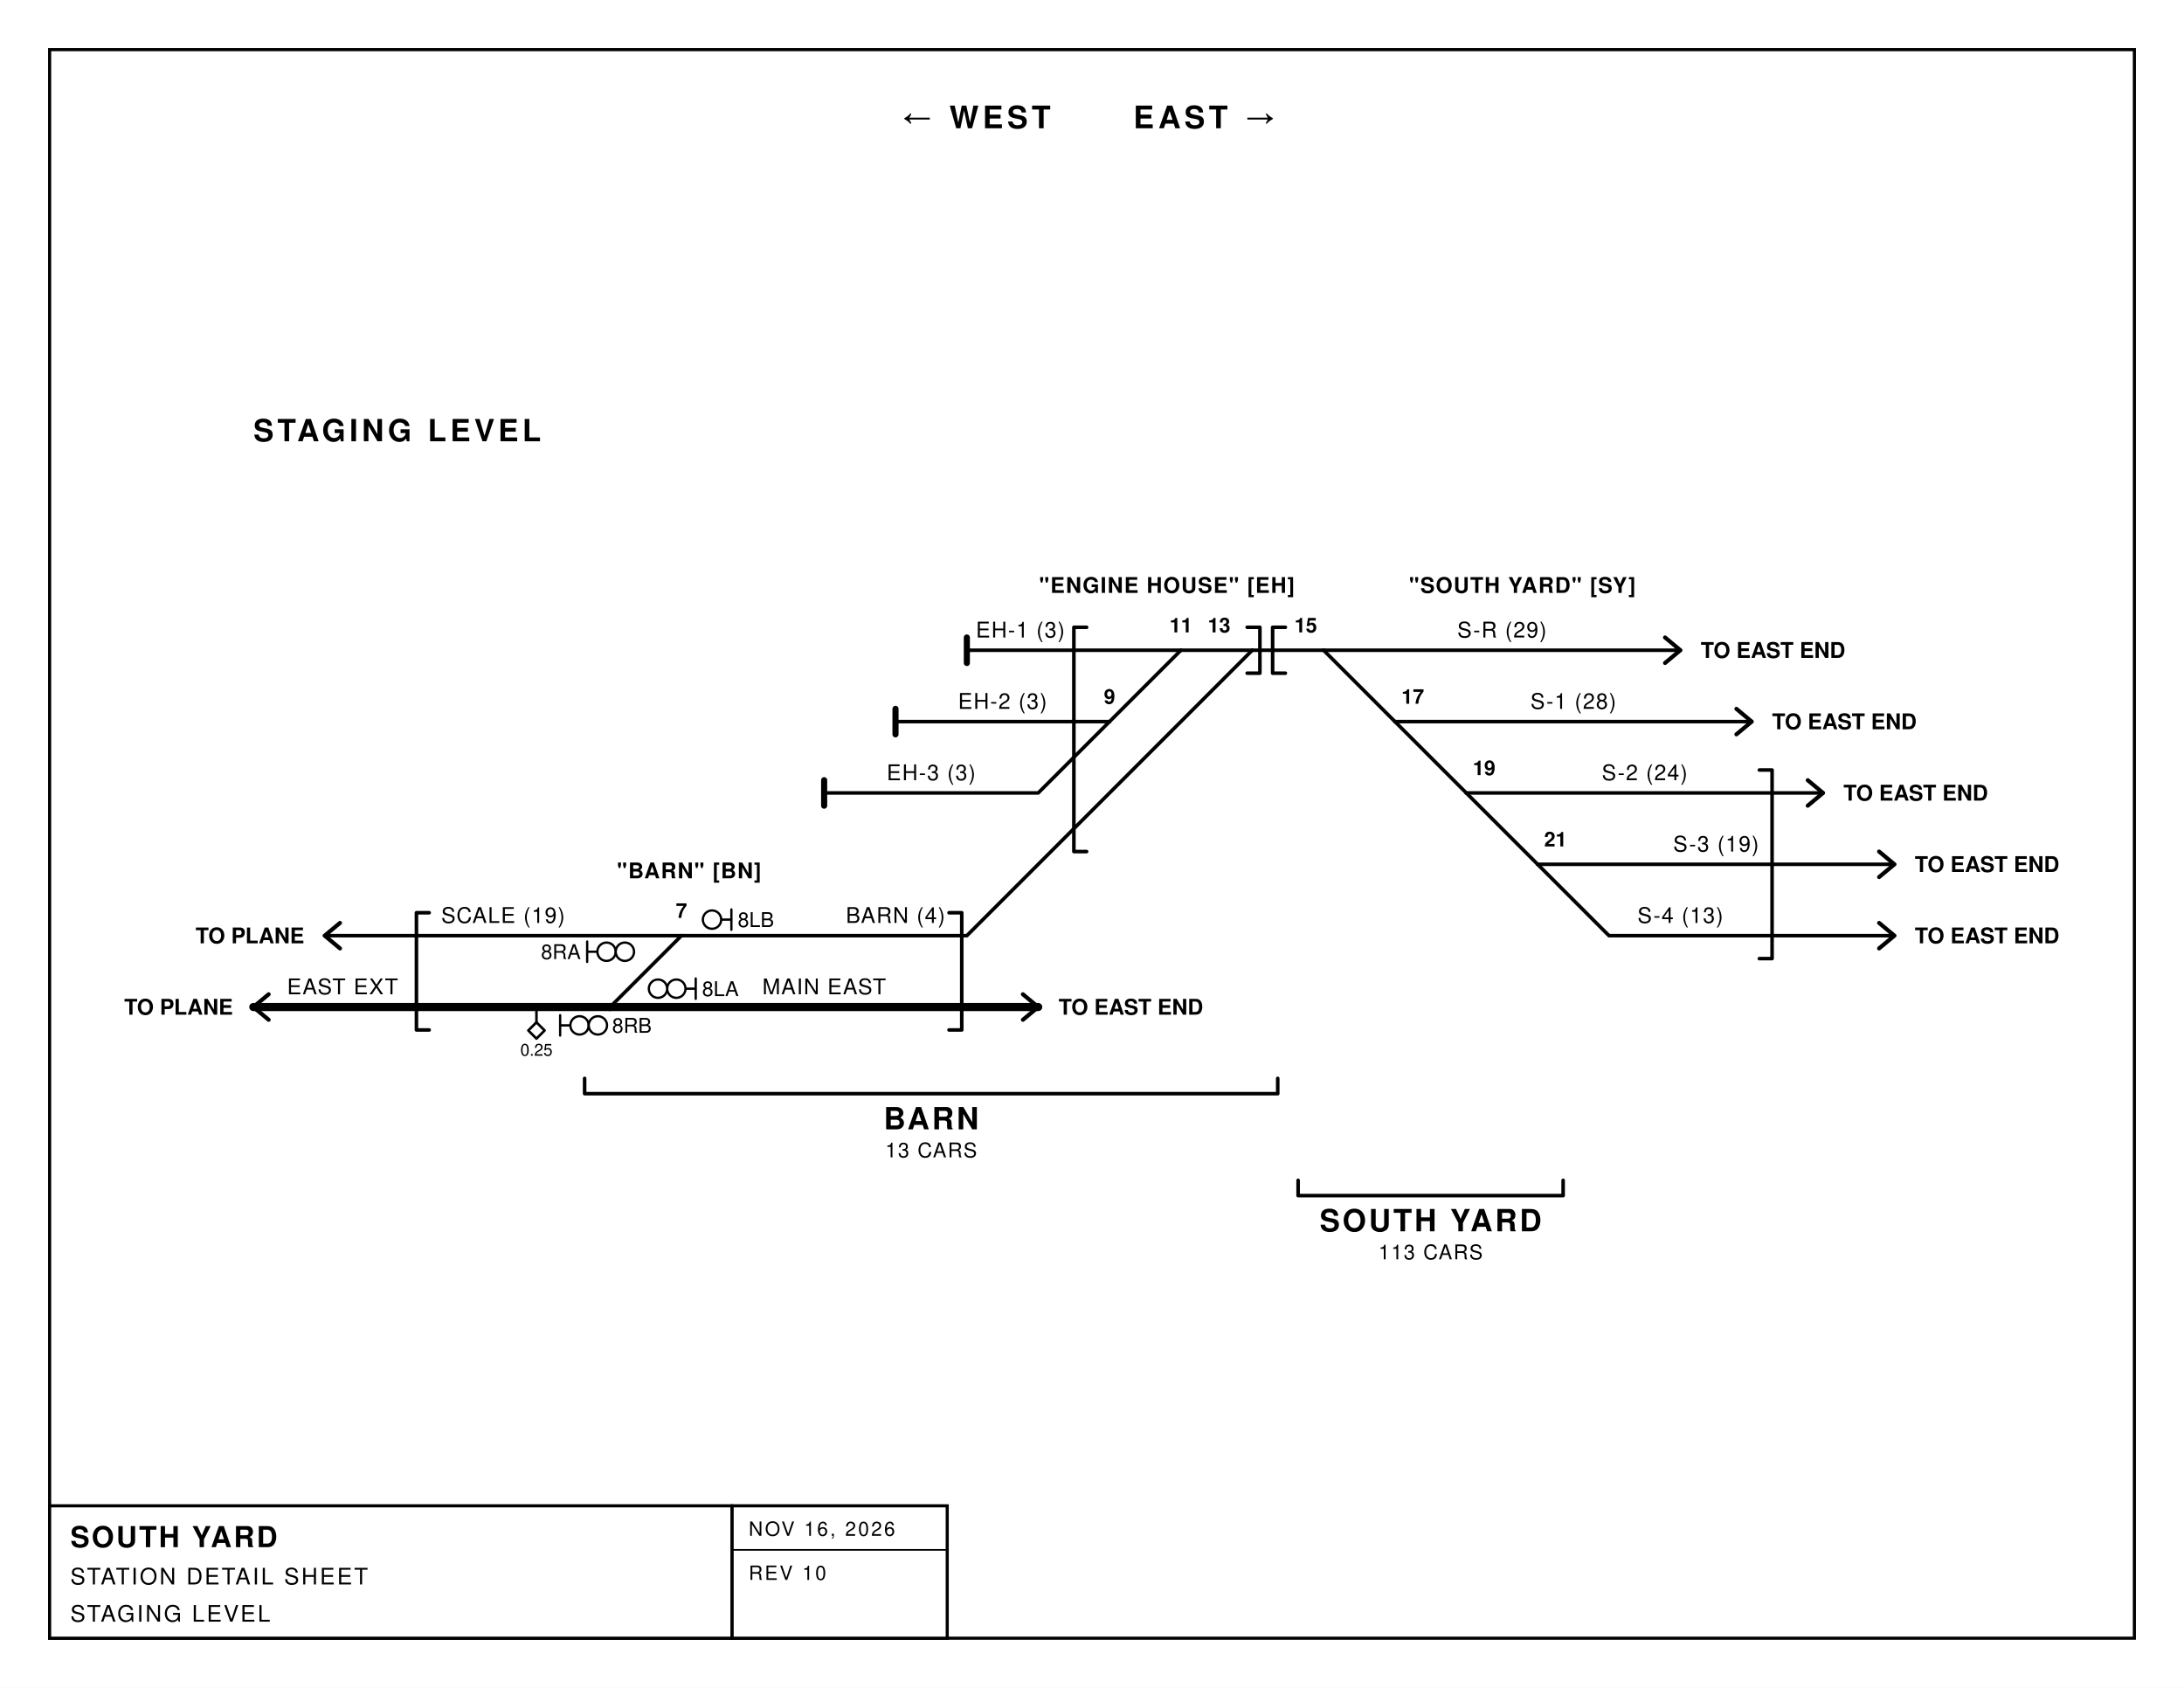
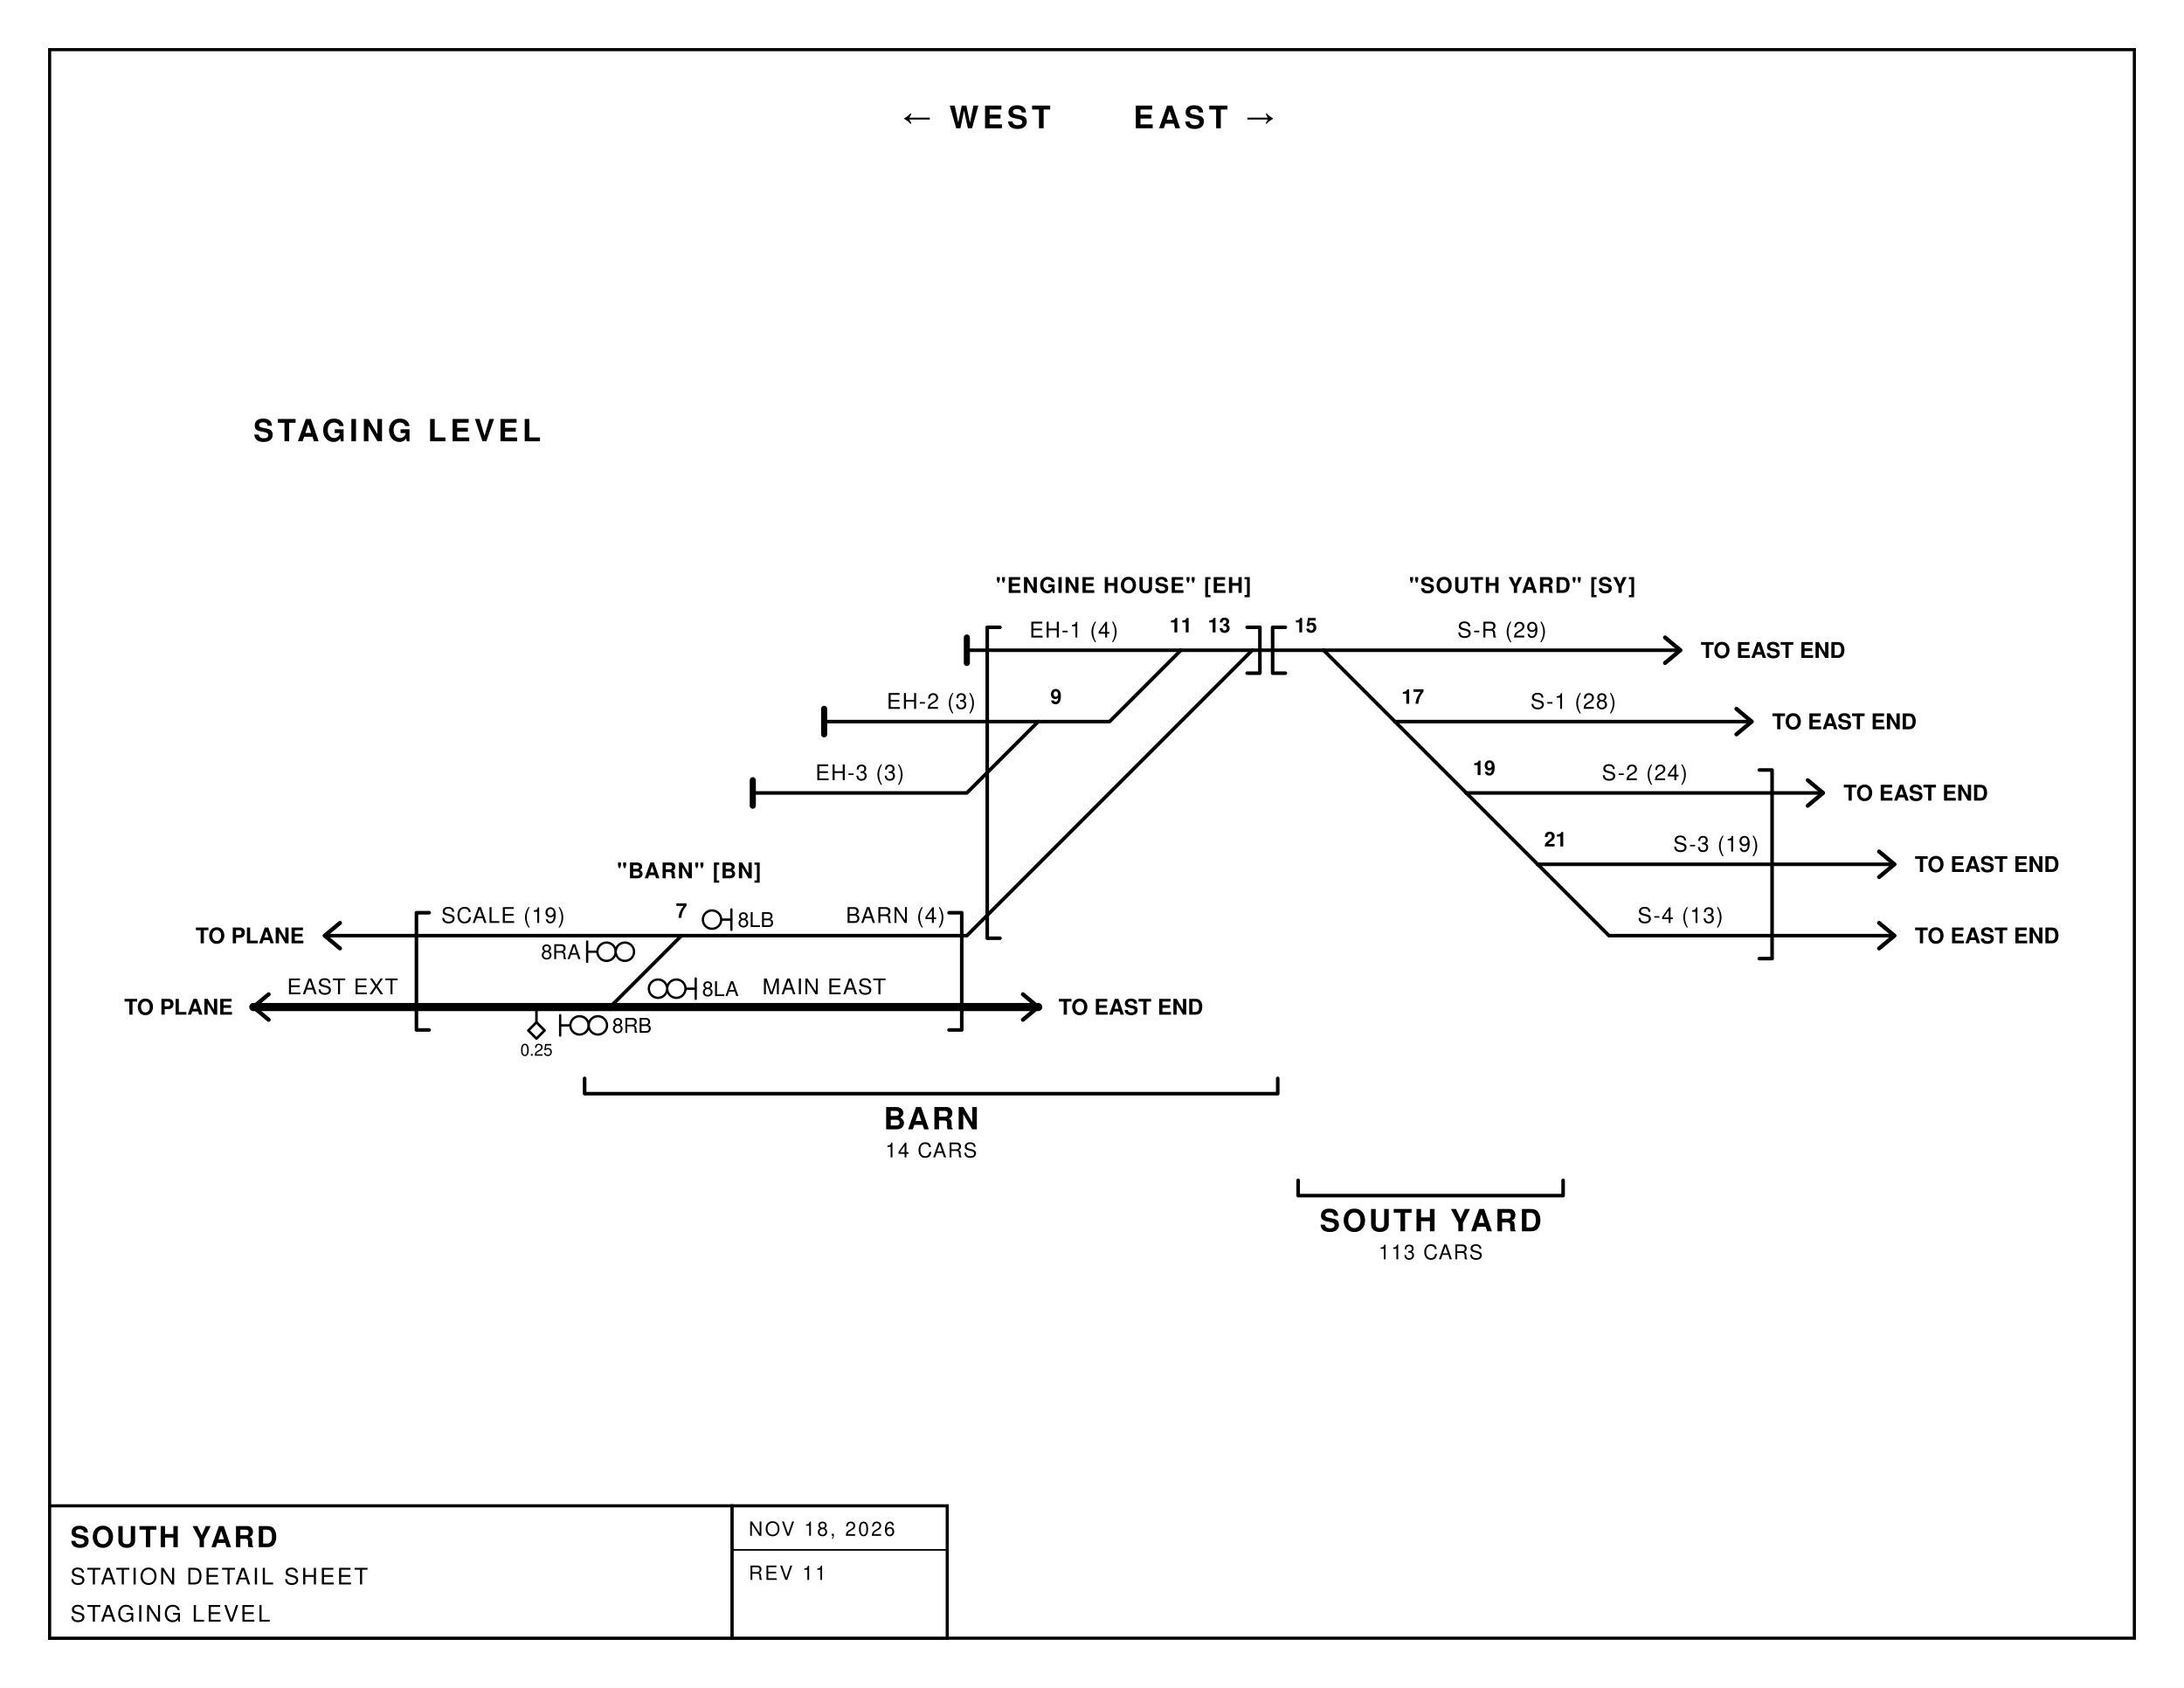
<svg xmlns="http://www.w3.org/2000/svg" viewBox="0 0 1056 816" width="1056" height="816" font-family="'Helvetica Neue',Helvetica,Arial,sans-serif">
  <rect width="1056" height="816" fill="#fff" />
  <rect x="24" y="24" width="1008" height="768" fill="none" stroke="#000" stroke-width="1.5" />
  <g transform="translate(122.5,208.4) scale(1.2321)" fill="none" stroke="#000" stroke-linecap="round" stroke-linejoin="round">
    <path d="M504.0,170.0 L532.0,198.0 L644.0,198.0" stroke-width="1.4" />
    <path d="M504.0,170.0 L644.0,170.0" stroke-width="1.4" />
    <path d="M448.0,114.0 L476.0,142.0" stroke-width="1.4" />
    <path d="M448.0,114.0 L588.0,114.0" stroke-width="1.4" />
    <path d="M476.0,142.0 L504.0,170.0" stroke-width="1.4" />
    <path d="M476.0,142.0 L616.0,142.0" stroke-width="1.4" />
    <path d="M0.0,226.0 L140.0,226.0" stroke-width="3.2" />
    <path d="M140.0,226.0 L308.0,226.0" stroke-width="3.2" />
    <path d="M28.0,198.0 L168.0,198.0" stroke-width="1.4" />
    <path d="M168.0,198.0 L280.0,198.0 L392.0,86.0" stroke-width="1.4" />
    <path d="M392.0,86.0 L420.0,86.0" stroke-width="1.4" />
    <path d="M420.0,86.0 L560.0,86.0" stroke-width="1.4" />
    <path d="M420.0,86.0 L448.0,114.0" stroke-width="1.4" />
    <path d="M364.0,86.0 L392.0,86.0" stroke-width="1.4" />
    <path d="M280.0,86.0 L364.0,86.0" stroke-width="1.4" />
-     <path d="M336.0,114.0 L364.0,86.0" stroke-width="1.4" />
-     <path d="M224.0,142.0 L308.0,142.0 L336.0,114.0" stroke-width="1.4" />
-     <path d="M252.0,114.0 L336.0,114.0" stroke-width="1.4" />
+     <path d="M308.0,114.0 L336.0,114.0 L364.0,86.0" stroke-width="1.4" />
+     <path d="M224.0,114.0 L308.0,114.0" stroke-width="1.4" />
+     <path d="M196.0,142.0 L280.0,142.0 L308.0,114.0" stroke-width="1.4" />
    <path d="M140.0,226.0 L168.0,198.0" stroke-width="1.4" />
    <path d="M644.0,198.0 m-6,-5 l6,5 l-6,5" stroke-width="1.6" />
    <path d="M644.0,170.0 m-6,-5 l6,5 l-6,5" stroke-width="1.6" />
    <path d="M588.0,114.0 m-6,-5 l6,5 l-6,5" stroke-width="1.6" />
    <path d="M616.0,142.0 m-6,-5 l6,5 l-6,5" stroke-width="1.6" />
    <path d="M0.0,226.0 m6,-5 l-6,5 l6,5" stroke-width="1.6" />
    <path d="M308.0,226.0 m-6,-5 l6,5 l-6,5" stroke-width="1.6" />
    <path d="M28.0,198.0 m6,-5 l-6,5 l6,5" stroke-width="1.6" />
    <path d="M560.0,86.0 m-6,-5 l6,5 l-6,5" stroke-width="1.6" />
    <path d="M280.0,81.0 L280.0,91.0" stroke-width="2.4" />
-     <path d="M224.0,137.0 L224.0,147.0" stroke-width="2.4" />
-     <path d="M252.0,109.0 L252.0,119.0" stroke-width="2.4" />
+     <path d="M224.0,109.0 L224.0,119.0" stroke-width="2.4" />
+     <path d="M196.0,137.0 L196.0,147.0" stroke-width="2.4" />
    <path d="M130.0,254 L130.0,260 L402.0,260 L402.0,254" stroke-width="1.4" />
    <path d="M410.0,294 L410.0,300 L514.0,300 L514.0,294" stroke-width="1.4" />
    <path d="M173.6,214.8 L173.6,222.8 M173.6,218.8 L169.6,218.8" stroke-width="0.9" />
    <circle cx="166.0" cy="218.8" r="3.6" stroke-width="0.9" fill="#fff" />
    <circle cx="158.8" cy="218.8" r="3.6" stroke-width="0.9" fill="#fff" />
    <path d="M187.6,187.7 L187.6,195.7 M187.6,191.7 L183.6,191.7" stroke-width="0.9" />
    <circle cx="180.0" cy="191.7" r="3.6" stroke-width="0.9" fill="#fff" />
    <path d="M131.0,200.3 L131.0,208.3 M131.0,204.3 L135.0,204.3" stroke-width="0.9" />
    <circle cx="138.6" cy="204.3" r="3.6" stroke-width="0.9" fill="#fff" />
    <circle cx="145.8" cy="204.3" r="3.6" stroke-width="0.9" fill="#fff" />
    <path d="M120.4,229.2 L120.4,237.2 M120.4,233.2 L124.4,233.2" stroke-width="0.9" />
    <circle cx="128.0" cy="233.2" r="3.6" stroke-width="0.9" fill="#fff" />
    <circle cx="135.2" cy="233.2" r="3.6" stroke-width="0.9" fill="#fff" />
    <path d="M69.0,189.0 L64.0,189.0 L64.0,235.0 L69.0,235.0" stroke-width="1.4" />
    <path d="M273.0,189.0 L278.0,189.0 L278.0,235.0 L273.0,235.0" stroke-width="1.4" />
    <path d="M405.0,77.0 L400.0,77.0 L400.0,95.0 L405.0,95.0" stroke-width="1.4" />
    <path d="M591.0,133.0 L596.0,133.0 L596.0,207.0 L591.0,207.0" stroke-width="1.4" />
-     <path d="M327.0,77.0 L322.0,77.0 L322.0,165.0 L327.0,165.0" stroke-width="1.4" />
+     <path d="M293.0,77.0 L288.0,77.0 L288.0,199.0 L293.0,199.0" stroke-width="1.4" />
    <path d="M390.0,77.0 L395.0,77.0 L395.0,95.0 L390.0,95.0" stroke-width="1.4" />
    <path d="M111.1,226.0 L111.1,232.0" stroke-width="1" />
    <path d="M111.1,232.0 L114.3,235.2 L111.1,238.4 L107.9,235.2 Z" stroke-width="1" fill="#fff" />
    <text x="0.0" y="4.0" font-size="12" text-anchor="start" font-weight="bold" fill="#000" stroke="none" letter-spacing="1.5">STAGING LEVEL</text>
    <text x="652.0" y="201.0" font-size="8.5" text-anchor="start" font-weight="bold" fill="#000" stroke="none">TO EAST END</text>
    <text x="652.0" y="173.0" font-size="8.5" text-anchor="start" font-weight="bold" fill="#000" stroke="none">TO EAST END</text>
    <text x="596.0" y="117.0" font-size="8.5" text-anchor="start" font-weight="bold" fill="#000" stroke="none">TO EAST END</text>
    <text x="624.0" y="145.0" font-size="8.5" text-anchor="start" font-weight="bold" fill="#000" stroke="none">TO EAST END</text>
    <text x="-8.0" y="229.0" font-size="8.5" text-anchor="end" font-weight="bold" fill="#000" stroke="none">TO PLANE</text>
    <text x="316.0" y="229.0" font-size="8.5" text-anchor="start" font-weight="bold" fill="#000" stroke="none">TO EAST END</text>
    <text x="20.0" y="201.0" font-size="8.5" text-anchor="end" font-weight="bold" fill="#000" stroke="none">TO PLANE</text>
    <text x="568.0" y="89.0" font-size="8.5" text-anchor="start" font-weight="bold" fill="#000" stroke="none">TO EAST END</text>
    <text x="266.0" y="274.0" font-size="12" text-anchor="middle" font-weight="bold" fill="#000" stroke="none" letter-spacing="1">BARN</text>
-     <text x="266.0" y="285.0" font-size="8" text-anchor="middle" font-weight="normal" fill="#000" stroke="none" letter-spacing="0.5">13 CARS</text>
+     <text x="266.0" y="285.0" font-size="8" text-anchor="middle" font-weight="normal" fill="#000" stroke="none" letter-spacing="0.5">14 CARS</text>
    <text x="462.0" y="314.0" font-size="12" text-anchor="middle" font-weight="bold" fill="#000" stroke="none" letter-spacing="1">SOUTH YARD</text>
    <text x="462.0" y="325.0" font-size="8" text-anchor="middle" font-weight="normal" fill="#000" stroke="none" letter-spacing="0.5">113 CARS</text>
    <text x="176.1" y="221.7" font-size="8" text-anchor="start" font-weight="normal" fill="#000" stroke="none">8LA</text>
    <text x="128.5" y="207.2" font-size="8" text-anchor="end" font-weight="normal" fill="#000" stroke="none">8RA</text>
    <text x="98.0" y="193.0" font-size="8.5" text-anchor="middle" font-weight="normal" fill="#000" stroke="none" letter-spacing="0.4">SCALE (19)</text>
-     <text x="301.0" y="81.0" font-size="8.5" text-anchor="middle" font-weight="normal" fill="#000" stroke="none" letter-spacing="0.4">EH-1 (3)</text>
    <text x="111.1" y="245.1" font-size="6.5" text-anchor="middle" font-weight="normal" fill="#000" stroke="none">0.25</text>
    <text x="140.8" y="236.1" font-size="8" text-anchor="start" font-weight="normal" fill="#000" stroke="none">8RB</text>
    <text x="224.0" y="221.0" font-size="8.5" text-anchor="middle" font-weight="normal" fill="#000" stroke="none" letter-spacing="0.4">MAIN EAST</text>
    <text x="190.1" y="194.6" font-size="8" text-anchor="start" font-weight="normal" fill="#000" stroke="none">8LB</text>
    <text x="168.0" y="191.0" font-size="8" text-anchor="middle" font-weight="bold" fill="#000" stroke="none">7</text>
    <text x="560.0" y="193.0" font-size="8.5" text-anchor="middle" font-weight="normal" fill="#000" stroke="none" letter-spacing="0.4">S-4 (13)</text>
    <text x="35.0" y="221.0" font-size="8.5" text-anchor="middle" font-weight="normal" fill="#000" stroke="none" letter-spacing="0.4">EAST EXT</text>
-     <text x="294.0" y="109.0" font-size="8.5" text-anchor="middle" font-weight="normal" fill="#000" stroke="none" letter-spacing="0.4">EH-2 (3)</text>
+     <text x="322.0" y="81.0" font-size="8.5" text-anchor="middle" font-weight="normal" fill="#000" stroke="none" letter-spacing="0.4">EH-1 (4)</text>
+     <text x="266.0" y="109.0" font-size="8.5" text-anchor="middle" font-weight="normal" fill="#000" stroke="none" letter-spacing="0.4">EH-2 (3)</text>
    <text x="574.0" y="165.0" font-size="8.5" text-anchor="middle" font-weight="normal" fill="#000" stroke="none" letter-spacing="0.4">S-3 (19)</text>
    <text x="546.0" y="137.0" font-size="8.5" text-anchor="middle" font-weight="normal" fill="#000" stroke="none" letter-spacing="0.4">S-2 (24)</text>
    <text x="252.0" y="193.0" font-size="8.5" text-anchor="middle" font-weight="normal" fill="#000" stroke="none" letter-spacing="0.4">BARN (4)</text>
-     <text x="336.0" y="107.0" font-size="8" text-anchor="middle" font-weight="bold" fill="#000" stroke="none">9</text>
+     <text x="341.5" y="63.5" font-size="8.5" text-anchor="middle" font-weight="bold" fill="#000" stroke="none" letter-spacing="0.4">"ENGINE HOUSE" [EH]</text>
    <text x="518.0" y="109.0" font-size="8.5" text-anchor="middle" font-weight="normal" fill="#000" stroke="none" letter-spacing="0.4">S-1 (28)</text>
    <text x="490.0" y="81.0" font-size="8.5" text-anchor="middle" font-weight="normal" fill="#000" stroke="none" letter-spacing="0.4">S-R (29)</text>
-     <text x="266.0" y="137.0" font-size="8.5" text-anchor="middle" font-weight="normal" fill="#000" stroke="none" letter-spacing="0.4">EH-3 (3)</text>
+     <text x="238.0" y="137.0" font-size="8.5" text-anchor="middle" font-weight="normal" fill="#000" stroke="none" letter-spacing="0.4">EH-3 (3)</text>
    <text x="379.0" y="79.0" font-size="8" text-anchor="middle" font-weight="bold" fill="#000" stroke="none">13</text>
    <text x="364.0" y="79.0" font-size="8" text-anchor="middle" font-weight="bold" fill="#000" stroke="none">11</text>
-     <text x="358.5" y="63.5" font-size="8.5" text-anchor="middle" font-weight="bold" fill="#000" stroke="none" letter-spacing="0.4">"ENGINE HOUSE" [EH]</text>
    <text x="171.0" y="175.5" font-size="8.5" text-anchor="middle" font-weight="bold" fill="#000" stroke="none" letter-spacing="0.4">"BARN" [BN]</text>
    <text x="455.0" y="107.0" font-size="8" text-anchor="middle" font-weight="bold" fill="#000" stroke="none">17</text>
    <text x="511.0" y="163.0" font-size="8" text-anchor="middle" font-weight="bold" fill="#000" stroke="none">21</text>
    <text x="483.0" y="135.0" font-size="8" text-anchor="middle" font-weight="bold" fill="#000" stroke="none">19</text>
    <text x="498.0" y="63.5" font-size="8.5" text-anchor="middle" font-weight="bold" fill="#000" stroke="none" letter-spacing="0.4">"SOUTH YARD" [SY]</text>
    <text x="413.0" y="79.0" font-size="8" text-anchor="middle" font-weight="bold" fill="#000" stroke="none">15</text>
+     <text x="315.0" y="107.0" font-size="8" text-anchor="middle" font-weight="bold" fill="#000" stroke="none">9</text>
  </g>
  <text x="508.0" y="62" font-size="15" text-anchor="end" font-weight="bold" letter-spacing="2">← WEST</text>
  <text x="548.0" y="62" font-size="15" text-anchor="start" font-weight="bold" letter-spacing="2">EAST →</text>
  <rect x="24" y="728" width="330" height="64" fill="#fff" stroke="#000" stroke-width="1.5" />
  <text x="34" y="748" font-size="14" font-weight="bold" letter-spacing="1">SOUTH YARD</text>
  <text x="34" y="766" font-size="11" font-weight="normal" letter-spacing="1">STATION DETAIL SHEET</text>
  <text x="34" y="784" font-size="11" font-weight="normal" letter-spacing="1">STAGING LEVEL</text>
  <rect x="354" y="728" width="104" height="64" fill="#fff" stroke="#000" stroke-width="1.5" />
-   <text x="362" y="742.5" font-size="9.5" letter-spacing="1">NOV 16, 2026</text>
+   <text x="362" y="742.5" font-size="9.5" letter-spacing="1">NOV 18, 2026</text>
  <path d="M354,749.3 L458,749.3" stroke="#000" stroke-width="0.8" />
-   <text x="362" y="763.8" font-size="9.5" letter-spacing="1">REV 10</text>
+   <text x="362" y="763.8" font-size="9.5" letter-spacing="1">REV 11</text>
</svg>
